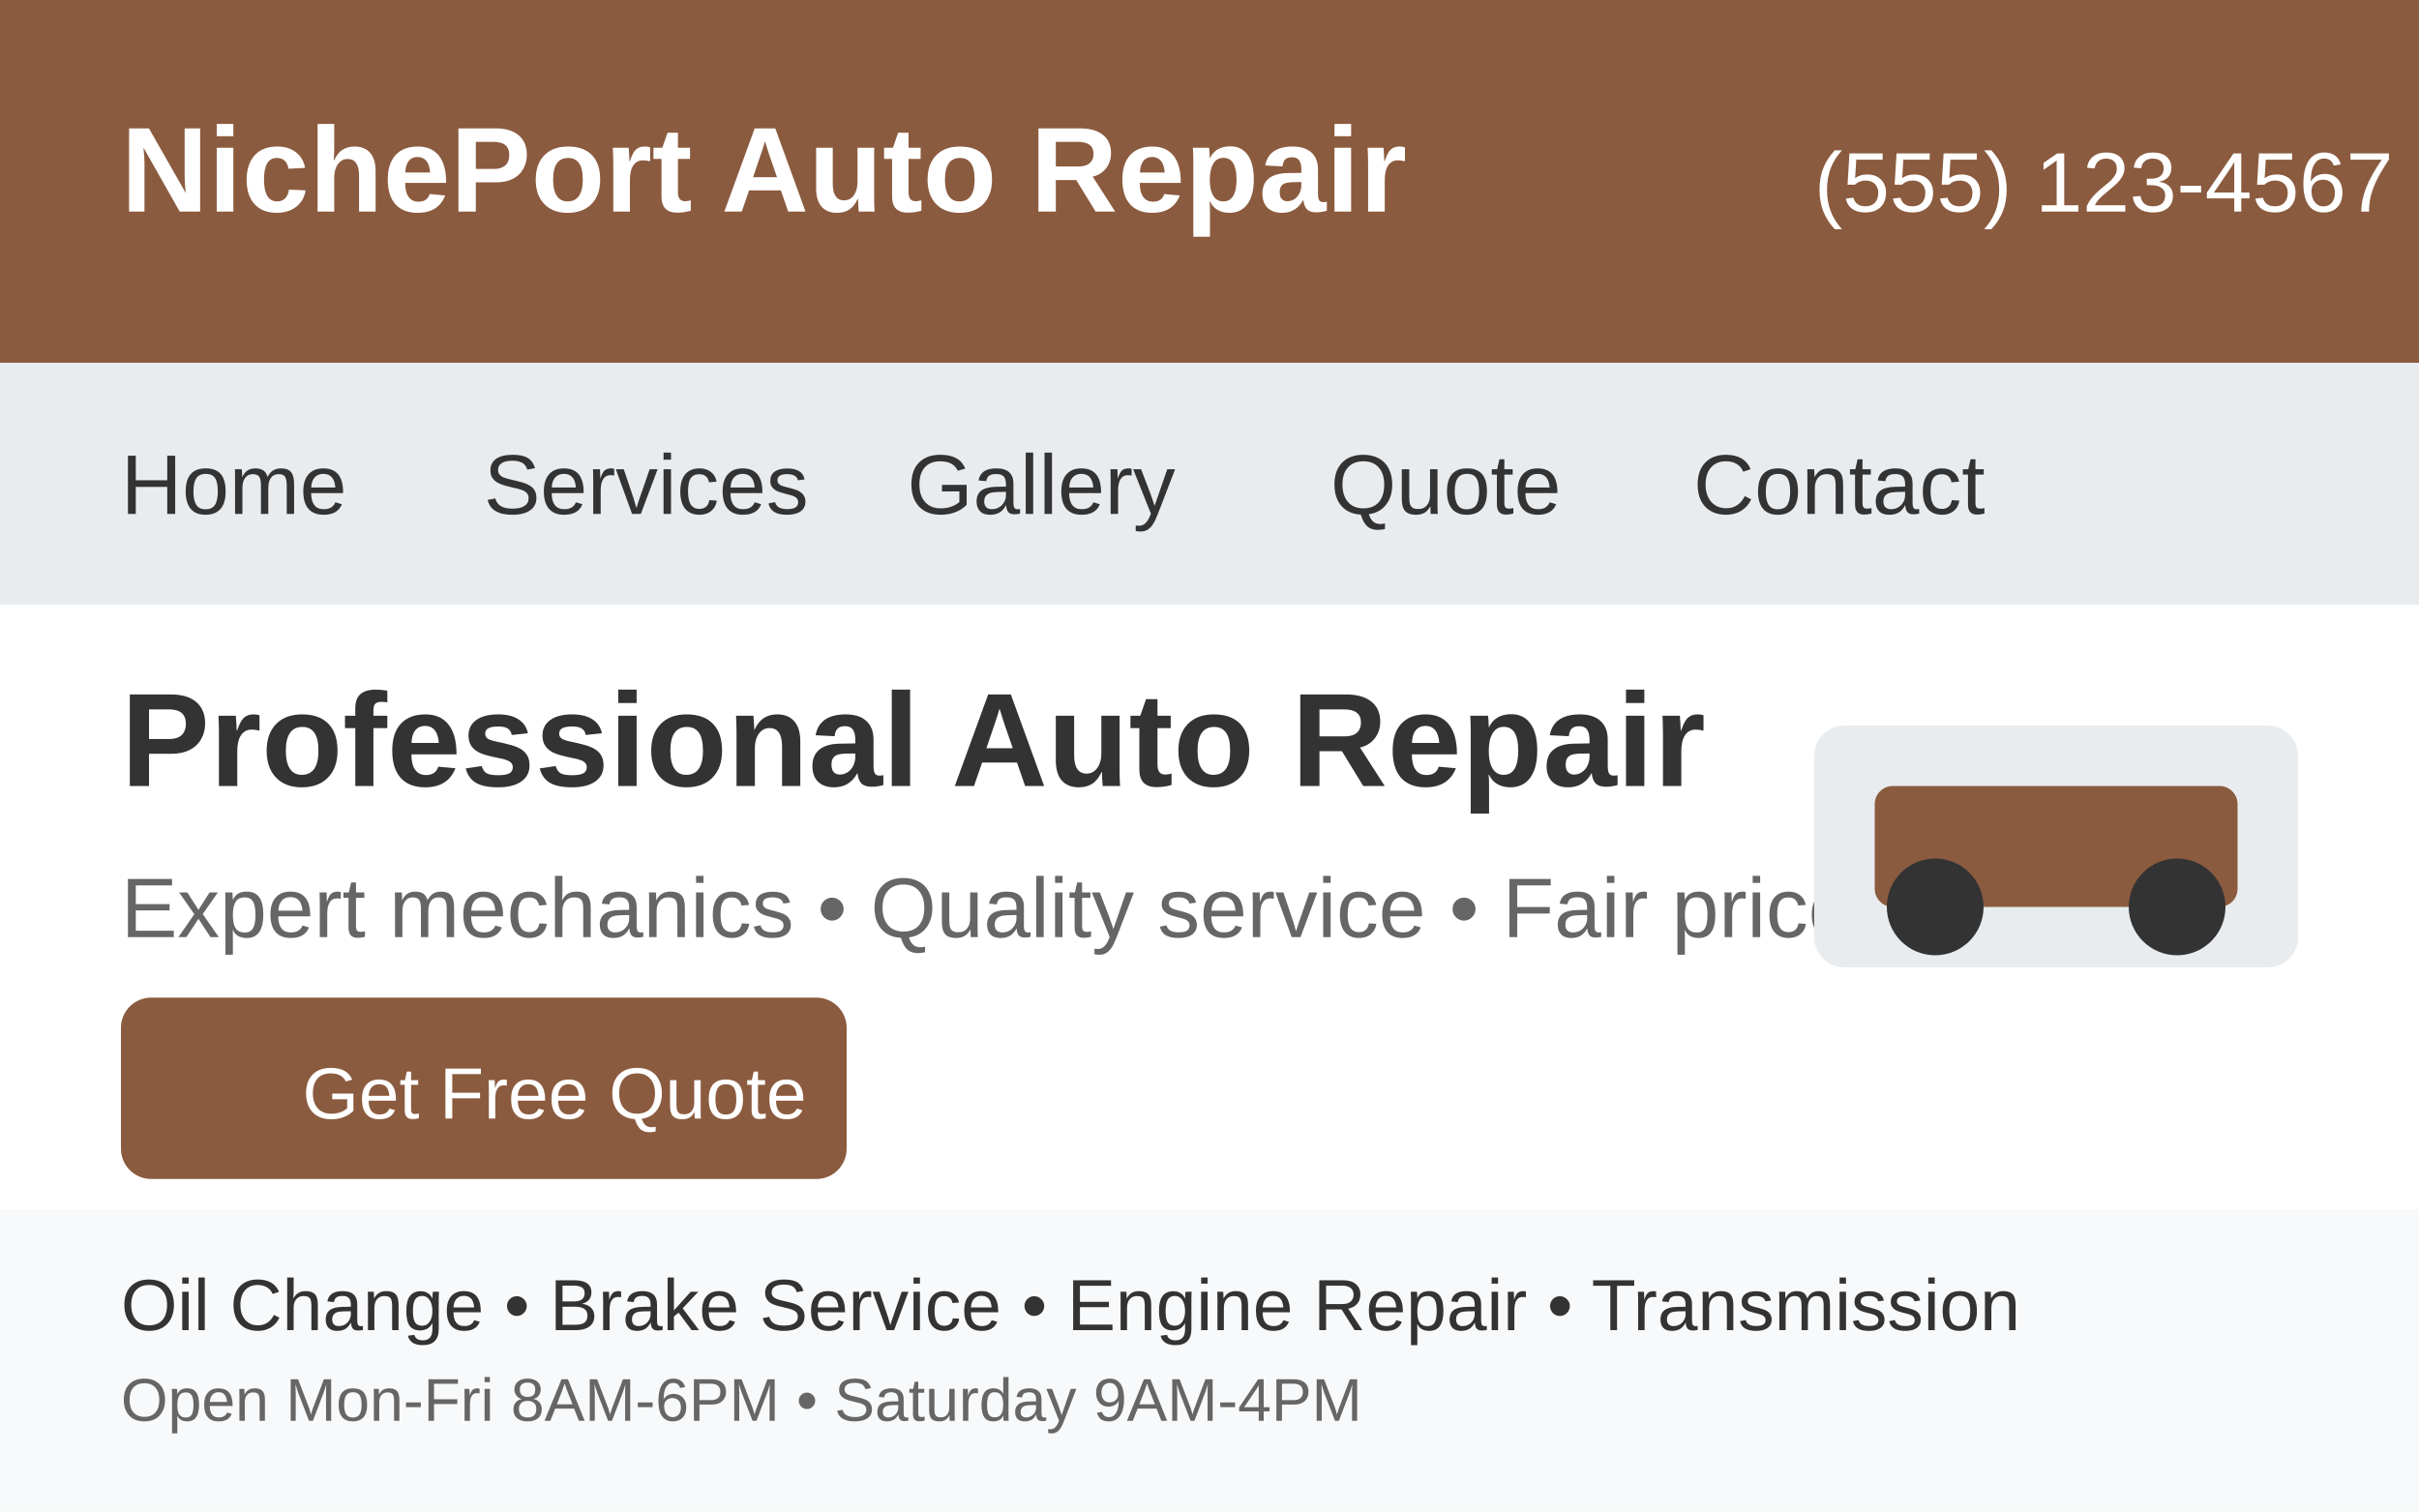
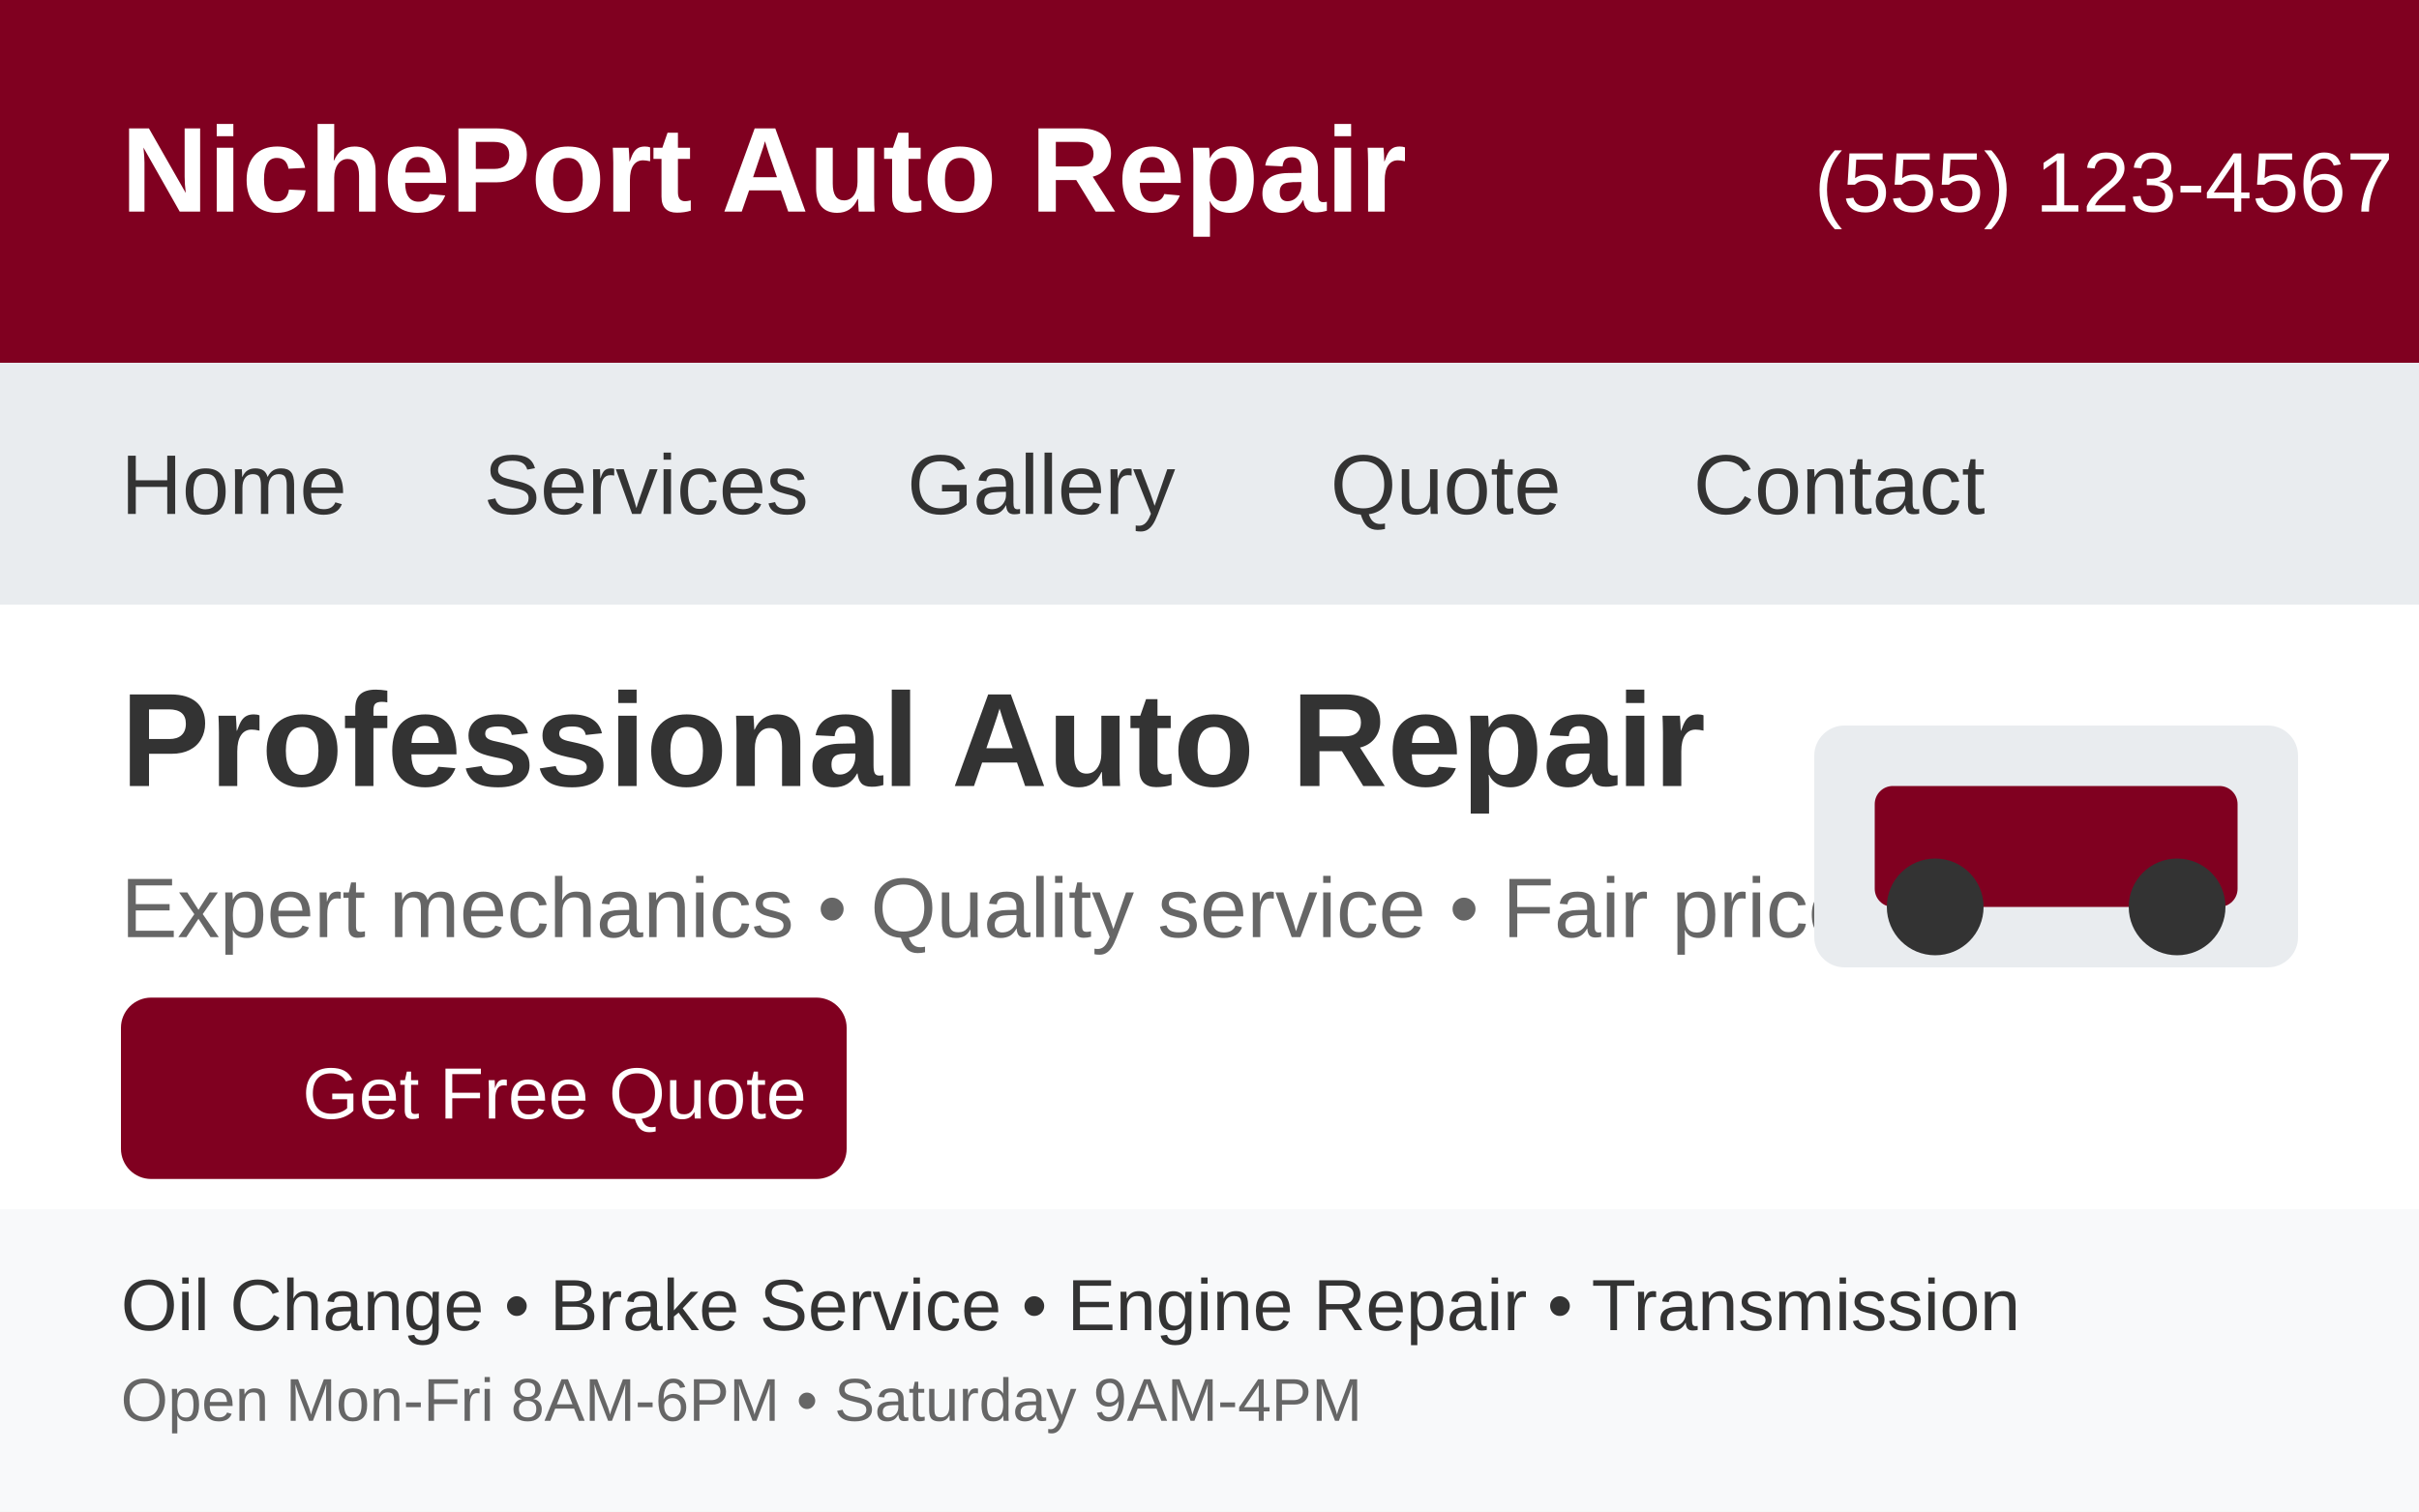
<svg xmlns="http://www.w3.org/2000/svg" width="400" height="250" viewBox="0 0 400 250" fill="none">
  <rect width="400" height="250" fill="#f8f9fa" />
-   <rect width="400" height="60" fill="#8B5B3F" />
+   <rect width="400" height="60" fill="#800020" />
  <text x="20" y="35" fill="white" font-family="Arial, sans-serif" font-size="20" font-weight="bold">NichePort Auto Repair</text>
  <text x="300" y="35" fill="white" font-family="Arial, sans-serif" font-size="14">(555) 123-4567</text>
  <rect y="60" width="400" height="40" fill="#e9ecef" />
  <text x="20" y="85" fill="#333" font-family="Arial, sans-serif" font-size="14">Home</text>
  <text x="80" y="85" fill="#333" font-family="Arial, sans-serif" font-size="14">Services</text>
  <text x="150" y="85" fill="#333" font-family="Arial, sans-serif" font-size="14">Gallery</text>
  <text x="220" y="85" fill="#333" font-family="Arial, sans-serif" font-size="14">Quote</text>
  <text x="280" y="85" fill="#333" font-family="Arial, sans-serif" font-size="14">Contact</text>
  <rect y="100" width="400" height="100" fill="white" />
  <text x="20" y="130" fill="#333" font-family="Arial, sans-serif" font-size="22" font-weight="bold">Professional Auto Repair</text>
  <text x="20" y="155" fill="#666" font-family="Arial, sans-serif" font-size="14">Expert mechanics • Quality service • Fair prices</text>
-   <rect x="20" y="165" width="120" height="30" fill="#8B5B3F" rx="5" />
+   <rect x="20" y="165" width="120" height="30" fill="#800020" rx="5" />
  <text x="50" y="185" fill="white" font-family="Arial, sans-serif" font-size="12">Get Free Quote</text>
  <rect x="300" y="120" width="80" height="40" fill="#e9ecef" rx="5" />
-   <rect x="310" y="130" width="60" height="20" fill="#8B5B3F" rx="3" />
+   <rect x="310" y="130" width="60" height="20" fill="#800020" rx="3" />
  <circle cx="320" cy="150" r="8" fill="#333" />
  <circle cx="360" cy="150" r="8" fill="#333" />
  <rect y="200" width="400" height="50" fill="#f8f9fa" />
  <text x="20" y="220" fill="#333" font-family="Arial, sans-serif" font-size="12">Oil Change • Brake Service • Engine Repair • Transmission</text>
  <text x="20" y="235" fill="#666" font-family="Arial, sans-serif" font-size="10">Open Mon-Fri 8AM-6PM • Saturday 9AM-4PM</text>
</svg>
